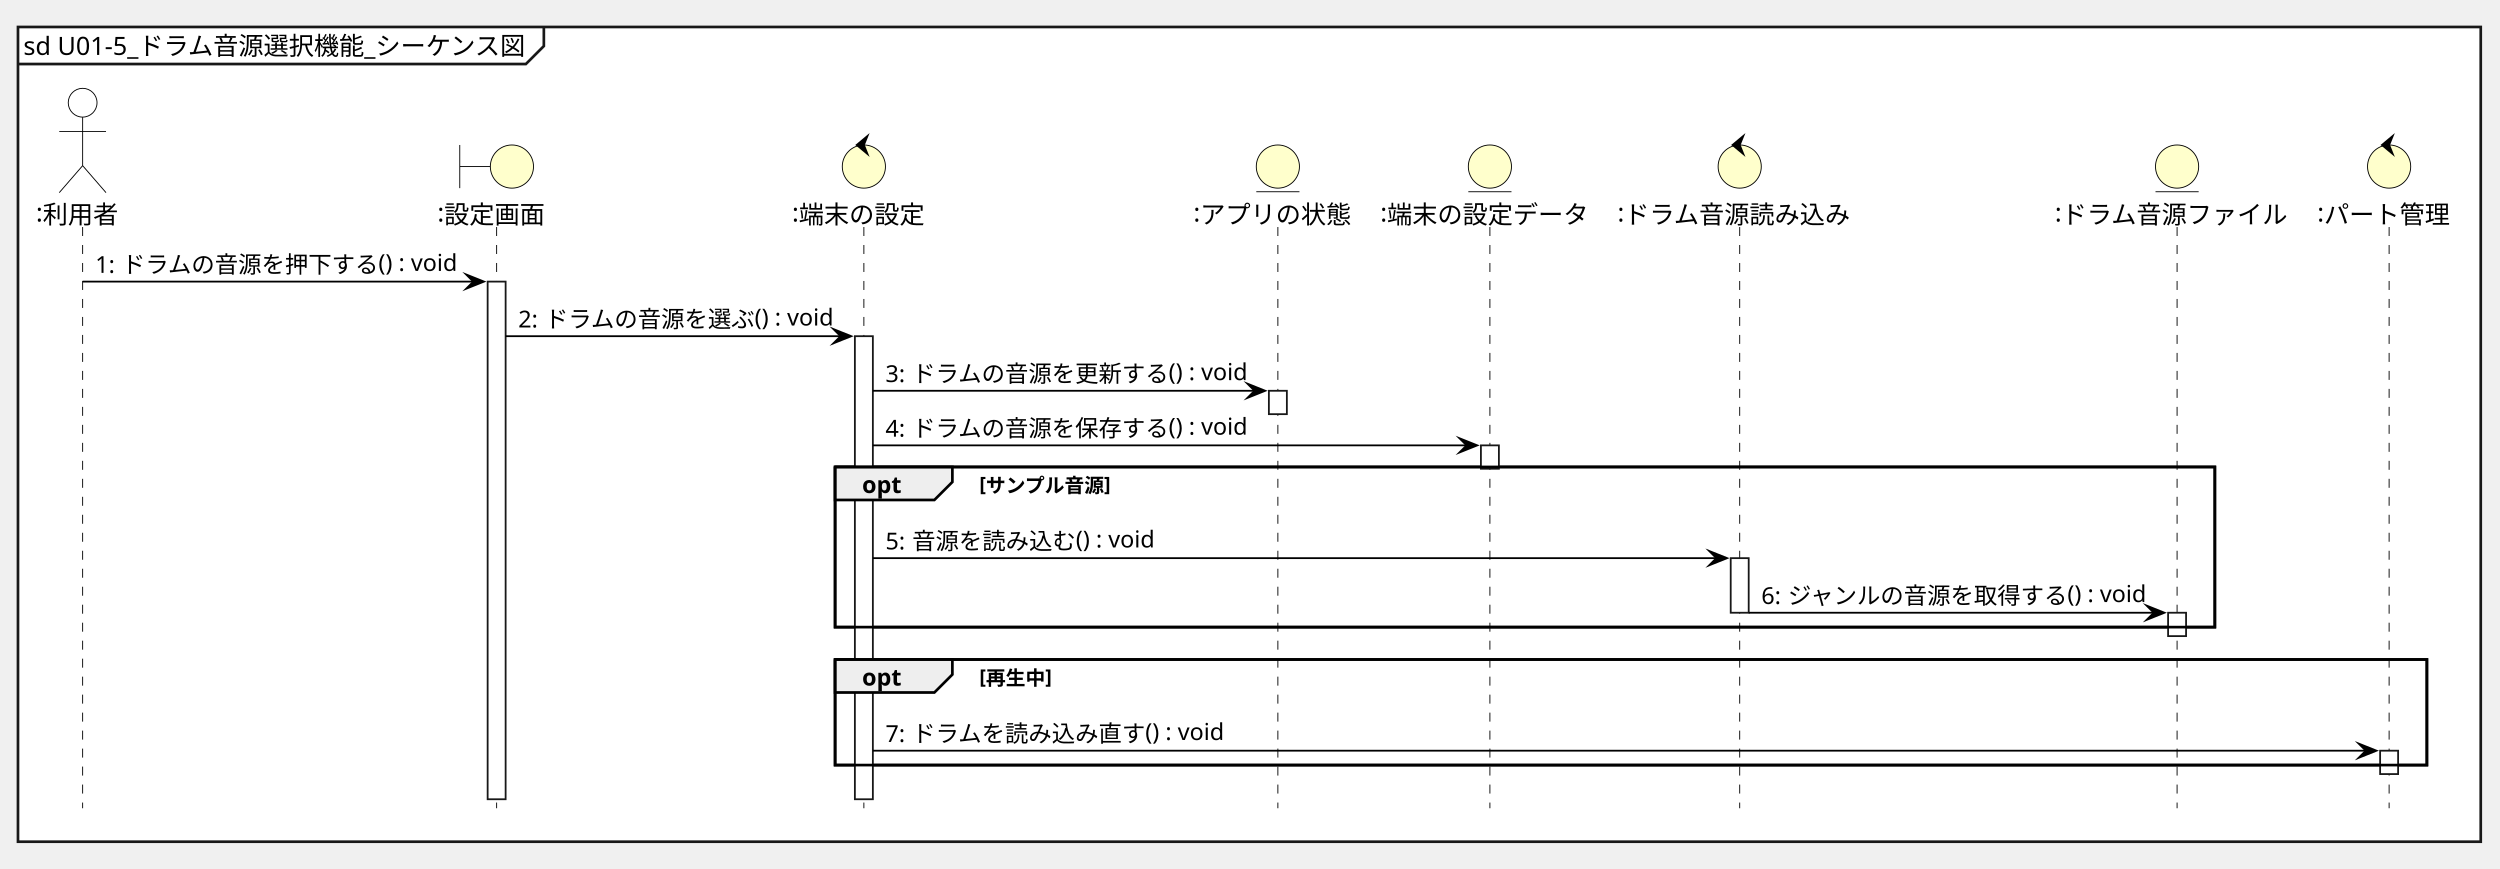
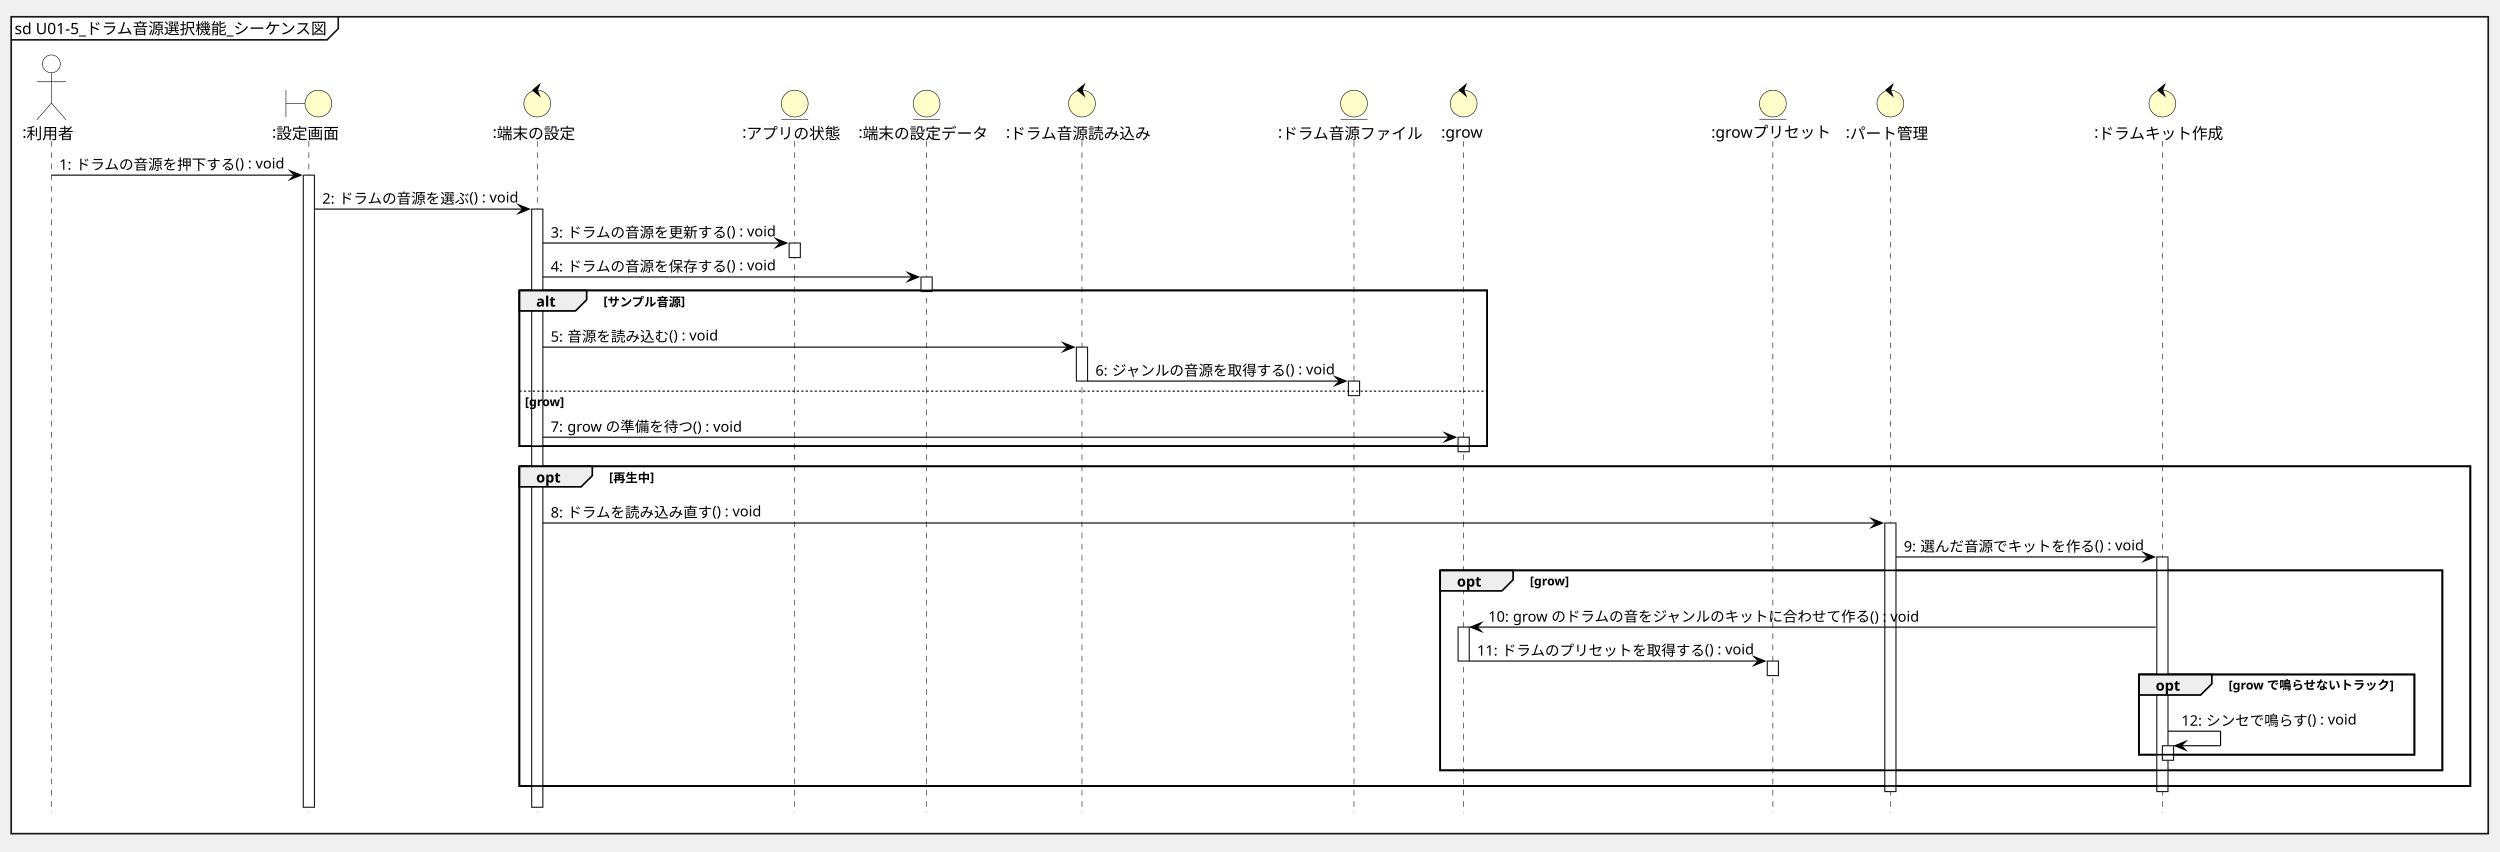
- <svg xmlns="http://www.w3.org/2000/svg" version="1.1" data-diagram-type="SEQUENCE" style="width:1390px;height:483px;background:#FFFFFF;" width="1390px" height="483px" viewBox="0 0 1390 483" zoomAndPan="magnify" preserveAspectRatio="none" contentStyleType="text/css">
+ <svg xmlns="http://www.w3.org/2000/svg" version="1.1" data-diagram-type="SEQUENCE" style="width:2235px;height:761px;background:#FFFFFF;" width="2235px" height="761px" viewBox="0 0 2235 761" zoomAndPan="magnify" preserveAspectRatio="none" contentStyleType="text/css">
  <defs />
  <g font-family="sans-serif" lengthAdjust="spacing">
-     <rect x="10" y="15" width="1369.293" height="452.992" fill="#FFF" style="stroke:#181818;stroke-width:1.5;" />
+     <rect x="10" y="15" width="2214.486" height="730.289" fill="#FFF" style="stroke:#181818;stroke-width:1.5;" />
    <path d="M302.379,15 L302.379,25.609 L292.379,35.609 L10,35.609" style="stroke:#181818;stroke-width:1.5;" fill="none" />
    <text x="13" y="30.533" fill="#000" font-size="14" textLength="282.379">sd U01-5_ドラム音源選択機能_シーケンス図</text>
-     <rect x="464.312" y="259.625" width="767.146" height="89.055" fill="none" style="stroke:#000;stroke-width:1.5;" />
-     <rect x="464.312" y="366.68" width="885.036" height="58.703" fill="none" style="stroke:#000;stroke-width:1.5;" />
+     <rect x="464.312" y="259.625" width="865.208" height="139.242" fill="none" style="stroke:#000;stroke-width:1.5;" />
+     <rect x="464.312" y="416.867" width="1744.174" height="285.813" fill="none" style="stroke:#000;stroke-width:1.5;" />
+     <rect x="1287.521" y="509.922" width="895.965" height="178.758" fill="none" style="stroke:#000;stroke-width:1.5;" />
+     <rect x="1912.18" y="602.977" width="246.306" height="71.703" fill="none" style="stroke:#000;stroke-width:1.5;" />
    <g class="participant-lifeline" data-qualified-name="L1" data-entity-uid="part1" id="part1-lifeline" data-source-line="4">
      <g>
-         <rect x="42.445" y="126.219" width="8" height="323.164" fill="#000" fill-opacity="0" />
-         <line x1="45.945" y1="126.219" x2="45.945" y2="449.383" style="stroke:#000;stroke-width:0.5;stroke-dasharray:5,5;" />
+         <rect x="42.445" y="126.219" width="8" height="600.461" fill="#000" fill-opacity="0" />
+         <line x1="45.945" y1="126.219" x2="45.945" y2="726.68" style="stroke:#000;stroke-width:0.5;stroke-dasharray:5,5;" />
      </g>
    </g>
    <g class="participant-lifeline" data-qualified-name="L2" data-entity-uid="part2" id="part2-lifeline" data-source-line="5">
      <g>
-         <rect x="272.628" y="126.219" width="8" height="323.164" fill="#000" fill-opacity="0" />
-         <line x1="276.128" y1="126.219" x2="276.128" y2="449.383" style="stroke:#000;stroke-width:0.5;stroke-dasharray:5,5;" />
-       </g>
-     </g>
-     <g>
-       <rect x="271.128" y="156.57" width="10" height="287.813" fill="#FFF" style="stroke:#181818;stroke-width:1;" />
+         <rect x="272.628" y="126.219" width="8" height="600.461" fill="#000" fill-opacity="0" />
+         <line x1="276.128" y1="126.219" x2="276.128" y2="726.68" style="stroke:#000;stroke-width:0.5;stroke-dasharray:5,5;" />
+       </g>
+     </g>
+     <g>
+       <rect x="271.128" y="156.57" width="10" height="565.109" fill="#FFF" style="stroke:#181818;stroke-width:1;" />
    </g>
    <g class="participant-lifeline" data-qualified-name="L3" data-entity-uid="part3" id="part3-lifeline" data-source-line="6">
      <g>
-         <rect x="476.812" y="126.219" width="8" height="323.164" fill="#000" fill-opacity="0" />
-         <line x1="480.312" y1="126.219" x2="480.312" y2="449.383" style="stroke:#000;stroke-width:0.5;stroke-dasharray:5,5;" />
-       </g>
-     </g>
-     <g>
-       <rect x="475.312" y="186.922" width="10" height="257.461" fill="#FFF" style="stroke:#181818;stroke-width:1;" />
+         <rect x="476.812" y="126.219" width="8" height="600.461" fill="#000" fill-opacity="0" />
+         <line x1="480.312" y1="126.219" x2="480.312" y2="726.68" style="stroke:#000;stroke-width:0.5;stroke-dasharray:5,5;" />
+       </g>
+     </g>
+     <g>
+       <rect x="475.312" y="186.922" width="10" height="534.758" fill="#FFF" style="stroke:#181818;stroke-width:1;" />
    </g>
    <g class="participant-lifeline" data-qualified-name="L4" data-entity-uid="part4" id="part4-lifeline" data-source-line="7">
      <g>
-         <rect x="706.996" y="126.219" width="8" height="323.164" fill="#000" fill-opacity="0" />
-         <line x1="710.496" y1="126.219" x2="710.496" y2="449.383" style="stroke:#000;stroke-width:0.5;stroke-dasharray:5,5;" />
+         <rect x="706.996" y="126.219" width="8" height="600.461" fill="#000" fill-opacity="0" />
+         <line x1="710.496" y1="126.219" x2="710.496" y2="726.68" style="stroke:#000;stroke-width:0.5;stroke-dasharray:5,5;" />
      </g>
    </g>
    <g>
      <rect x="705.496" y="217.273" width="10" height="13" fill="#FFF" style="stroke:#181818;stroke-width:1;" />
    </g>
    <g class="participant-lifeline" data-qualified-name="L5" data-entity-uid="part5" id="part5-lifeline" data-source-line="8">
      <g>
-         <rect x="824.885" y="126.219" width="8" height="323.164" fill="#000" fill-opacity="0" />
-         <line x1="828.385" y1="126.219" x2="828.385" y2="449.383" style="stroke:#000;stroke-width:0.5;stroke-dasharray:5,5;" />
+         <rect x="824.885" y="126.219" width="8" height="600.461" fill="#000" fill-opacity="0" />
+         <line x1="828.385" y1="126.219" x2="828.385" y2="726.68" style="stroke:#000;stroke-width:0.5;stroke-dasharray:5,5;" />
      </g>
    </g>
    <g>
      <rect x="823.385" y="247.625" width="10" height="13" fill="#FFF" style="stroke:#181818;stroke-width:1;" />
    </g>
    <g class="participant-lifeline" data-qualified-name="L6" data-entity-uid="part6" id="part6-lifeline" data-source-line="9">
      <g>
-         <rect x="963.775" y="126.219" width="8" height="323.164" fill="#000" fill-opacity="0" />
-         <line x1="967.275" y1="126.219" x2="967.275" y2="449.383" style="stroke:#000;stroke-width:0.5;stroke-dasharray:5,5;" />
+         <rect x="963.775" y="126.219" width="8" height="600.461" fill="#000" fill-opacity="0" />
+         <line x1="967.275" y1="126.219" x2="967.275" y2="726.68" style="stroke:#000;stroke-width:0.5;stroke-dasharray:5,5;" />
      </g>
    </g>
    <g>
      <rect x="962.275" y="310.328" width="10" height="30.352" fill="#FFF" style="stroke:#181818;stroke-width:1;" />
    </g>
    <g class="participant-lifeline" data-qualified-name="L7" data-entity-uid="part7" id="part7-lifeline" data-source-line="10">
      <g>
-         <rect x="1206.958" y="126.219" width="8" height="323.164" fill="#000" fill-opacity="0" />
-         <line x1="1210.458" y1="126.219" x2="1210.458" y2="449.383" style="stroke:#000;stroke-width:0.5;stroke-dasharray:5,5;" />
+         <rect x="1206.958" y="126.219" width="8" height="600.461" fill="#000" fill-opacity="0" />
+         <line x1="1210.458" y1="126.219" x2="1210.458" y2="726.68" style="stroke:#000;stroke-width:0.5;stroke-dasharray:5,5;" />
      </g>
    </g>
    <g>
      <rect x="1205.458" y="340.68" width="10" height="13" fill="#FFF" style="stroke:#181818;stroke-width:1;" />
    </g>
-     <g class="participant-lifeline" data-qualified-name="L8" data-entity-uid="part8" id="part8-lifeline" data-source-line="11">
-       <g>
-         <rect x="1324.848" y="126.219" width="8" height="323.164" fill="#000" fill-opacity="0" />
-         <line x1="1328.348" y1="126.219" x2="1328.348" y2="449.383" style="stroke:#000;stroke-width:0.5;stroke-dasharray:5,5;" />
-       </g>
-     </g>
-     <g>
-       <rect x="1323.348" y="417.383" width="10" height="13" fill="#FFF" style="stroke:#181818;stroke-width:1;" />
+     <g class="participant-lifeline" data-qualified-name="L9" data-entity-uid="part8" id="part8-lifeline" data-source-line="11">
+       <g>
+         <rect x="1305.021" y="126.219" width="8" height="600.461" fill="#000" fill-opacity="0" />
+         <line x1="1308.521" y1="126.219" x2="1308.521" y2="726.68" style="stroke:#000;stroke-width:0.5;stroke-dasharray:5,5;" />
+       </g>
+     </g>
+     <g>
+       <rect x="1303.521" y="390.867" width="10" height="13" fill="#FFF" style="stroke:#181818;stroke-width:1;" />
+     </g>
+     <g>
+       <rect x="1303.521" y="560.625" width="10" height="30.352" fill="#FFF" style="stroke:#181818;stroke-width:1;" />
+     </g>
+     <g class="participant-lifeline" data-qualified-name="L10" data-entity-uid="part9" id="part9-lifeline" data-source-line="12">
+       <g>
+         <rect x="1581.434" y="126.219" width="8" height="600.461" fill="#000" fill-opacity="0" />
+         <line x1="1584.934" y1="126.219" x2="1584.934" y2="726.68" style="stroke:#000;stroke-width:0.5;stroke-dasharray:5,5;" />
+       </g>
+     </g>
+     <g>
+       <rect x="1579.934" y="590.977" width="10" height="13" fill="#FFF" style="stroke:#181818;stroke-width:1;" />
+     </g>
+     <g class="participant-lifeline" data-qualified-name="L8" data-entity-uid="part10" id="part10-lifeline" data-source-line="13">
+       <g>
+         <rect x="1686.496" y="126.219" width="8" height="600.461" fill="#000" fill-opacity="0" />
+         <line x1="1689.996" y1="126.219" x2="1689.996" y2="726.68" style="stroke:#000;stroke-width:0.5;stroke-dasharray:5,5;" />
+       </g>
+     </g>
+     <g>
+       <rect x="1684.996" y="467.57" width="10" height="240.109" fill="#FFF" style="stroke:#181818;stroke-width:1;" />
+     </g>
+     <g class="participant-lifeline" data-qualified-name="L11" data-entity-uid="part11" id="part11-lifeline" data-source-line="14">
+       <g>
+         <rect x="1929.68" y="126.219" width="8" height="600.461" fill="#000" fill-opacity="0" />
+         <line x1="1933.18" y1="126.219" x2="1933.18" y2="726.68" style="stroke:#000;stroke-width:0.5;stroke-dasharray:5,5;" />
+       </g>
+     </g>
+     <g>
+       <rect x="1928.18" y="497.922" width="10" height="209.758" fill="#FFF" style="stroke:#181818;stroke-width:1;" />
+     </g>
+     <g>
+       <rect x="1933.18" y="666.68" width="10" height="13" fill="#FFF" style="stroke:#181818;stroke-width:1;" />
    </g>
    <g class="participant participant-head" data-qualified-name="L1" data-entity-uid="part1" id="part1-head" data-source-line="4">
      <text x="20" y="123.143" fill="#000" font-size="14" textLength="45.89">:利用者</text>
      <ellipse cx="45.945" cy="57.109" rx="8" ry="8" fill="#FFF" style="stroke:#000;stroke-width:0.5;" />
      <path d="M45.945,65.109 L45.945,92.109 M32.945,73.109 L58.945,73.109 M45.945,92.109 L32.945,107.109 M45.945,92.109 L58.945,107.109" style="stroke:#000;stroke-width:0.5;" fill="none" />
    </g>
    <g class="participant participant-head" data-qualified-name="L2" data-entity-uid="part2" id="part2-head" data-source-line="5">
      <text x="243.184" y="123.143" fill="#000" font-size="14" textLength="59.89">:設定画面</text>
      <path d="M255.628,80.609 L255.628,104.609 M255.628,92.609 L272.628,92.609" style="stroke:#000;stroke-width:0.5;" fill="none" />
      <ellipse cx="284.628" cy="92.609" rx="12" ry="12" fill="#FFC" style="stroke:#000;stroke-width:0.5;" />
    </g>
    <g class="participant participant-head" data-qualified-name="L3" data-entity-uid="part3" id="part3-head" data-source-line="6">
      <text x="440.367" y="123.143" fill="#000" font-size="14" textLength="73.89">:端末の設定</text>
      <ellipse cx="480.312" cy="92.609" rx="12" ry="12" fill="#FFC" style="stroke:#000;stroke-width:0.5;" />
      <polygon points="476.312,80.609,482.312,75.609,480.312,80.609,482.312,85.609,476.312,80.609" fill="#000" style="stroke:#000;stroke-width:1;stroke-linejoin:miter;stroke-miterlimit:10;" />
    </g>
    <g class="participant participant-head" data-qualified-name="L4" data-entity-uid="part4" id="part4-head" data-source-line="7">
      <text x="663.551" y="123.143" fill="#000" font-size="14" textLength="87.89">:アプリの状態</text>
      <ellipse cx="710.496" cy="92.609" rx="12" ry="12" fill="#FFC" style="stroke:#000;stroke-width:0.5;" />
      <line x1="698.496" y1="106.609" x2="722.496" y2="106.609" style="stroke:#000;stroke-width:0.5;" />
    </g>
    <g class="participant participant-head" data-qualified-name="L5" data-entity-uid="part5" id="part5-head" data-source-line="8">
      <text x="767.44" y="123.143" fill="#000" font-size="14" textLength="115.89">:端末の設定データ</text>
      <ellipse cx="828.385" cy="92.609" rx="12" ry="12" fill="#FFC" style="stroke:#000;stroke-width:0.5;" />
      <line x1="816.385" y1="106.609" x2="840.385" y2="106.609" style="stroke:#000;stroke-width:0.5;" />
    </g>
    <g class="participant participant-head" data-qualified-name="L6" data-entity-uid="part6" id="part6-head" data-source-line="9">
      <text x="899.33" y="123.143" fill="#000" font-size="14" textLength="129.89">:ドラム音源読み込み</text>
      <ellipse cx="967.275" cy="92.609" rx="12" ry="12" fill="#FFC" style="stroke:#000;stroke-width:0.5;" />
      <polygon points="963.275,80.609,969.275,75.609,967.275,80.609,969.275,85.609,963.275,80.609" fill="#000" style="stroke:#000;stroke-width:1;stroke-linejoin:miter;stroke-miterlimit:10;" />
    </g>
    <g class="participant participant-head" data-qualified-name="L7" data-entity-uid="part7" id="part7-head" data-source-line="10">
      <text x="1142.514" y="123.143" fill="#000" font-size="14" textLength="129.89">:ドラム音源ファイル</text>
      <ellipse cx="1210.458" cy="92.609" rx="12" ry="12" fill="#FFC" style="stroke:#000;stroke-width:0.5;" />
      <line x1="1198.458" y1="106.609" x2="1222.458" y2="106.609" style="stroke:#000;stroke-width:0.5;" />
    </g>
-     <g class="participant participant-head" data-qualified-name="L8" data-entity-uid="part8" id="part8-head" data-source-line="11">
-       <text x="1288.403" y="123.143" fill="#000" font-size="14" textLength="73.89">:パート管理</text>
-       <ellipse cx="1328.348" cy="92.609" rx="12" ry="12" fill="#FFC" style="stroke:#000;stroke-width:0.5;" />
-       <polygon points="1324.348,80.609,1330.348,75.609,1328.348,80.609,1330.348,85.609,1324.348,80.609" fill="#000" style="stroke:#000;stroke-width:1;stroke-linejoin:miter;stroke-miterlimit:10;" />
-     </g>
-     <g class="message" data-entity-1="part1" data-entity-2="part2" id="msg1" data-source-line="13">
+     <g class="participant participant-head" data-qualified-name="L9" data-entity-uid="part8" id="part8-head" data-source-line="11">
+       <text x="1288.403" y="123.143" fill="#000" font-size="14" textLength="34.234">:grow</text>
+       <ellipse cx="1308.521" cy="92.609" rx="12" ry="12" fill="#FFC" style="stroke:#000;stroke-width:0.5;" />
+       <polygon points="1304.521,80.609,1310.521,75.609,1308.521,80.609,1310.521,85.609,1304.521,80.609" fill="#000" style="stroke:#000;stroke-width:1;stroke-linejoin:miter;stroke-miterlimit:10;" />
+     </g>
+     <g class="participant participant-head" data-qualified-name="L10" data-entity-uid="part9" id="part9-head" data-source-line="12">
+       <text x="1529.817" y="123.143" fill="#000" font-size="14" textLength="104.234">:growプリセット</text>
+       <ellipse cx="1584.934" cy="92.609" rx="12" ry="12" fill="#FFC" style="stroke:#000;stroke-width:0.5;" />
+       <line x1="1572.934" y1="106.609" x2="1596.934" y2="106.609" style="stroke:#000;stroke-width:0.5;" />
+     </g>
+     <g class="participant participant-head" data-qualified-name="L8" data-entity-uid="part10" id="part10-head" data-source-line="13">
+       <text x="1650.051" y="123.143" fill="#000" font-size="14" textLength="73.89">:パート管理</text>
+       <ellipse cx="1689.996" cy="92.609" rx="12" ry="12" fill="#FFC" style="stroke:#000;stroke-width:0.5;" />
+       <polygon points="1685.996,80.609,1691.996,75.609,1689.996,80.609,1691.996,85.609,1685.996,80.609" fill="#000" style="stroke:#000;stroke-width:1;stroke-linejoin:miter;stroke-miterlimit:10;" />
+     </g>
+     <g class="participant participant-head" data-qualified-name="L11" data-entity-uid="part11" id="part11-head" data-source-line="14">
+       <text x="1872.235" y="123.143" fill="#000" font-size="14" textLength="115.89">:ドラムキット作成</text>
+       <ellipse cx="1933.18" cy="92.609" rx="12" ry="12" fill="#FFC" style="stroke:#000;stroke-width:0.5;" />
+       <polygon points="1929.18,80.609,1935.18,75.609,1933.18,80.609,1935.18,85.609,1929.18,80.609" fill="#000" style="stroke:#000;stroke-width:1;stroke-linejoin:miter;stroke-miterlimit:10;" />
+     </g>
+     <g class="message" data-entity-1="part1" data-entity-2="part2" id="msg1" data-source-line="16">
      <polygon points="259.128,152.57,269.128,156.57,259.128,160.57,263.128,156.57" fill="#000" style="stroke:#000;stroke-width:1;stroke-linejoin:miter;stroke-miterlimit:10;" />
      <line x1="45.945" y1="156.57" x2="265.128" y2="156.57" style="stroke:#000;stroke-width:1;" />
      <text x="52.945" y="151.714" fill="#000" font-size="13" textLength="10.842">1:</text>
      <text x="67.787" y="151.714" fill="#000" font-size="13" textLength="186.342">ドラムの音源を押下する() : void</text>
    </g>
-     <g class="message" data-entity-1="part2" data-entity-2="part3" id="msg2" data-source-line="15">
+     <g class="message" data-entity-1="part2" data-entity-2="part3" id="msg2" data-source-line="18">
      <polygon points="463.312,182.922,473.312,186.922,463.312,190.922,467.312,186.922" fill="#000" style="stroke:#000;stroke-width:1;stroke-linejoin:miter;stroke-miterlimit:10;" />
      <line x1="281.128" y1="186.922" x2="469.312" y2="186.922" style="stroke:#000;stroke-width:1;" />
      <text x="288.128" y="182.065" fill="#000" font-size="13" textLength="10.842">2:</text>
      <text x="302.97" y="182.065" fill="#000" font-size="13" textLength="160.342">ドラムの音源を選ぶ() : void</text>
    </g>
-     <g class="message" data-entity-1="part3" data-entity-2="part4" id="msg3" data-source-line="17">
+     <g class="message" data-entity-1="part3" data-entity-2="part4" id="msg3" data-source-line="20">
      <polygon points="693.496,213.273,703.496,217.273,693.496,221.273,697.496,217.273" fill="#000" style="stroke:#000;stroke-width:1;stroke-linejoin:miter;stroke-miterlimit:10;" />
      <line x1="485.312" y1="217.273" x2="699.496" y2="217.273" style="stroke:#000;stroke-width:1;" />
      <text x="492.312" y="212.417" fill="#000" font-size="13" textLength="10.842">3:</text>
      <text x="507.154" y="212.417" fill="#000" font-size="13" textLength="186.342">ドラムの音源を更新する() : void</text>
    </g>
-     <g class="message" data-entity-1="part3" data-entity-2="part5" id="msg4" data-source-line="20">
+     <g class="message" data-entity-1="part3" data-entity-2="part5" id="msg4" data-source-line="23">
      <polygon points="811.385,243.625,821.385,247.625,811.385,251.625,815.385,247.625" fill="#000" style="stroke:#000;stroke-width:1;stroke-linejoin:miter;stroke-miterlimit:10;" />
      <line x1="485.312" y1="247.625" x2="817.385" y2="247.625" style="stroke:#000;stroke-width:1;" />
      <text x="492.312" y="242.769" fill="#000" font-size="13" textLength="10.842">4:</text>
      <text x="507.154" y="242.769" fill="#000" font-size="13" textLength="186.342">ドラムの音源を保存する() : void</text>
    </g>
-     <path d="M464.312,259.625 L529.523,259.625 L529.523,267.977 L519.523,277.977 L464.312,277.977 L464.312,259.625" style="stroke:#000;stroke-width:1.5;" fill="#EEE" />
-     <rect x="464.312" y="259.625" width="767.146" height="89.055" fill="none" style="stroke:#000;stroke-width:1.5;" />
-     <text x="479.312" y="274.12" fill="#000" font-size="13" textLength="20.211" font-weight="700">opt</text>
-     <text x="544.523" y="273.044" fill="#000" font-size="11" textLength="75.389" font-weight="700">[サンプル音源]</text>
-     <g class="message" data-entity-1="part3" data-entity-2="part6" id="msg5" data-source-line="24">
+     <path d="M464.312,259.625 L524.483,259.625 L524.483,267.977 L514.483,277.977 L464.312,277.977 L464.312,259.625" style="stroke:#000;stroke-width:1.5;" fill="#EEE" />
+     <rect x="464.312" y="259.625" width="865.208" height="139.242" fill="none" style="stroke:#000;stroke-width:1.5;" />
+     <text x="479.312" y="274.12" fill="#000" font-size="13" textLength="15.171" font-weight="700">alt</text>
+     <text x="539.483" y="273.044" fill="#000" font-size="11" textLength="75.389" font-weight="700">[サンプル音源]</text>
+     <g class="message" data-entity-1="part3" data-entity-2="part6" id="msg5" data-source-line="27">
      <polygon points="950.275,306.328,960.275,310.328,950.275,314.328,954.275,310.328" fill="#000" style="stroke:#000;stroke-width:1;stroke-linejoin:miter;stroke-miterlimit:10;" />
      <line x1="485.312" y1="310.328" x2="956.275" y2="310.328" style="stroke:#000;stroke-width:1;" />
      <text x="492.312" y="305.472" fill="#000" font-size="13" textLength="10.842">5:</text>
      <text x="507.154" y="305.472" fill="#000" font-size="13" textLength="134.342">音源を読み込む() : void</text>
    </g>
-     <g class="message" data-entity-1="part6" data-entity-2="part7" id="msg6" data-source-line="26">
+     <g class="message" data-entity-1="part6" data-entity-2="part7" id="msg6" data-source-line="29">
      <polygon points="1193.458,336.68,1203.458,340.68,1193.458,344.68,1197.458,340.68" fill="#000" style="stroke:#000;stroke-width:1;stroke-linejoin:miter;stroke-miterlimit:10;" />
      <line x1="972.275" y1="340.68" x2="1199.458" y2="340.68" style="stroke:#000;stroke-width:1;" />
      <text x="979.275" y="335.823" fill="#000" font-size="13" textLength="10.842">6:</text>
      <text x="994.117" y="335.823" fill="#000" font-size="13" textLength="199.342">ジャンルの音源を取得する() : void</text>
    </g>
-     <path d="M464.312,366.68 L529.523,366.68 L529.523,375.031 L519.523,385.031 L464.312,385.031 L464.312,366.68" style="stroke:#000;stroke-width:1.5;" fill="#EEE" />
-     <rect x="464.312" y="366.68" width="885.036" height="58.703" fill="none" style="stroke:#000;stroke-width:1.5;" />
-     <text x="479.312" y="381.175" fill="#000" font-size="13" textLength="20.211" font-weight="700">opt</text>
-     <text x="544.523" y="380.099" fill="#000" font-size="11" textLength="41.357" font-weight="700">[再生中]</text>
-     <g class="message" data-entity-1="part3" data-entity-2="part8" id="msg7" data-source-line="32">
-       <polygon points="1311.348,413.383,1321.348,417.383,1311.348,421.383,1315.348,417.383" fill="#000" style="stroke:#000;stroke-width:1;stroke-linejoin:miter;stroke-miterlimit:10;" />
-       <line x1="485.312" y1="417.383" x2="1317.348" y2="417.383" style="stroke:#000;stroke-width:1;" />
-       <text x="492.312" y="412.526" fill="#000" font-size="13" textLength="10.842">7:</text>
-       <text x="507.154" y="412.526" fill="#000" font-size="13" textLength="173.342">ドラムを読み込み直す() : void</text>
+     <line x1="464.312" y1="349.68" x2="1329.521" y2="349.68" style="stroke:#000;stroke-width:1;stroke-dasharray:2,2;" />
+     <text x="469.312" y="363.099" fill="#000" font-size="11" textLength="33.602" font-weight="700">[grow]</text>
+     <g class="message" data-entity-1="part3" data-entity-2="part8" id="msg7" data-source-line="34">
+       <polygon points="1291.521,386.867,1301.521,390.867,1291.521,394.867,1295.521,390.867" fill="#000" style="stroke:#000;stroke-width:1;stroke-linejoin:miter;stroke-miterlimit:10;" />
+       <line x1="485.312" y1="390.867" x2="1297.521" y2="390.867" style="stroke:#000;stroke-width:1;" />
+       <text x="492.312" y="386.011" fill="#000" font-size="13" textLength="10.842">7:</text>
+       <text x="507.154" y="386.011" fill="#000" font-size="13" textLength="153.131">grow の準備を待つ() : void</text>
+     </g>
+     <path d="M464.312,416.867 L529.523,416.867 L529.523,425.219 L519.523,435.219 L464.312,435.219 L464.312,416.867" style="stroke:#000;stroke-width:1.5;" fill="#EEE" />
+     <rect x="464.312" y="416.867" width="1744.174" height="285.813" fill="none" style="stroke:#000;stroke-width:1.5;" />
+     <text x="479.312" y="431.362" fill="#000" font-size="13" textLength="20.211" font-weight="700">opt</text>
+     <text x="544.523" y="430.286" fill="#000" font-size="11" textLength="41.357" font-weight="700">[再生中]</text>
+     <g class="message" data-entity-1="part3" data-entity-2="part10" id="msg8" data-source-line="39">
+       <polygon points="1672.996,463.57,1682.996,467.57,1672.996,471.57,1676.996,467.57" fill="#000" style="stroke:#000;stroke-width:1;stroke-linejoin:miter;stroke-miterlimit:10;" />
+       <line x1="485.312" y1="467.57" x2="1678.996" y2="467.57" style="stroke:#000;stroke-width:1;" />
+       <text x="492.312" y="462.714" fill="#000" font-size="13" textLength="10.842">8:</text>
+       <text x="507.154" y="462.714" fill="#000" font-size="13" textLength="173.342">ドラムを読み込み直す() : void</text>
+     </g>
+     <g class="message" data-entity-1="part10" data-entity-2="part11" id="msg9" data-source-line="41">
+       <polygon points="1916.18,493.922,1926.18,497.922,1916.18,501.922,1920.18,497.922" fill="#000" style="stroke:#000;stroke-width:1;stroke-linejoin:miter;stroke-miterlimit:10;" />
+       <line x1="1694.996" y1="497.922" x2="1922.18" y2="497.922" style="stroke:#000;stroke-width:1;" />
+       <text x="1701.996" y="493.065" fill="#000" font-size="13" textLength="10.842">9:</text>
+       <text x="1716.838" y="493.065" fill="#000" font-size="13" textLength="199.342">選んだ音源でキットを作る() : void</text>
+     </g>
+     <path d="M1287.521,509.922 L1352.731,509.922 L1352.731,518.273 L1342.731,528.273 L1287.521,528.273 L1287.521,509.922" style="stroke:#000;stroke-width:1.5;" fill="#EEE" />
+     <rect x="1287.521" y="509.922" width="895.965" height="178.758" fill="none" style="stroke:#000;stroke-width:1.5;" />
+     <text x="1302.521" y="524.417" fill="#000" font-size="13" textLength="20.211" font-weight="700">opt</text>
+     <text x="1367.731" y="523.341" fill="#000" font-size="11" textLength="33.602" font-weight="700">[grow]</text>
+     <g class="message" data-entity-1="part11" data-entity-2="part8" id="msg10" data-source-line="44">
+       <polygon points="1324.521,556.625,1314.521,560.625,1324.521,564.625,1320.521,560.625" fill="#000" style="stroke:#000;stroke-width:1;stroke-linejoin:miter;stroke-miterlimit:10;" />
+       <line x1="1318.521" y1="560.625" x2="1927.18" y2="560.625" style="stroke:#000;stroke-width:1;" />
+       <text x="1330.521" y="555.769" fill="#000" font-size="13" textLength="18.072">10:</text>
+       <text x="1352.592" y="555.769" fill="#000" font-size="13" textLength="361.131">grow のドラムの音をジャンルのキットに合わせて作る() : void</text>
+     </g>
+     <g class="message" data-entity-1="part8" data-entity-2="part9" id="msg11" data-source-line="46">
+       <polygon points="1567.934,586.977,1577.934,590.977,1567.934,594.977,1571.934,590.977" fill="#000" style="stroke:#000;stroke-width:1;stroke-linejoin:miter;stroke-miterlimit:10;" />
+       <line x1="1313.521" y1="590.977" x2="1573.934" y2="590.977" style="stroke:#000;stroke-width:1;" />
+       <text x="1320.521" y="586.12" fill="#000" font-size="13" textLength="18.072">11:</text>
+       <text x="1342.592" y="586.12" fill="#000" font-size="13" textLength="225.342">ドラムのプリセットを取得する() : void</text>
+     </g>
+     <path d="M1912.18,602.977 L1977.391,602.977 L1977.391,611.328 L1967.391,621.328 L1912.18,621.328 L1912.18,602.977" style="stroke:#000;stroke-width:1.5;" fill="#EEE" />
+     <rect x="1912.18" y="602.977" width="246.306" height="71.703" fill="none" style="stroke:#000;stroke-width:1.5;" />
+     <text x="1927.18" y="617.472" fill="#000" font-size="13" textLength="20.211" font-weight="700">opt</text>
+     <text x="1992.391" y="616.396" fill="#000" font-size="11" textLength="150.095" font-weight="700">[grow で鳴らせないトラック]</text>
+     <g class="message" data-entity-1="part11" data-entity-2="part11" id="msg12" data-source-line="51">
+       <line x1="1938.18" y1="653.68" x2="1985.18" y2="653.68" style="stroke:#000;stroke-width:1;" />
+       <line x1="1985.18" y1="653.68" x2="1985.18" y2="666.68" style="stroke:#000;stroke-width:1;" />
+       <line x1="1944.18" y1="666.68" x2="1985.18" y2="666.68" style="stroke:#000;stroke-width:1;" />
+       <polygon points="1954.18,662.68,1944.18,666.68,1954.18,670.68,1950.18,666.68" fill="#000" style="stroke:#000;stroke-width:1;stroke-linejoin:miter;stroke-miterlimit:10;" />
+       <text x="1950.18" y="648.823" fill="#000" font-size="13" textLength="18.072">12:</text>
+       <text x="1972.251" y="648.823" fill="#000" font-size="13" textLength="134.342">シンセで鳴らす() : void</text>
    </g>
  </g>
</svg>
